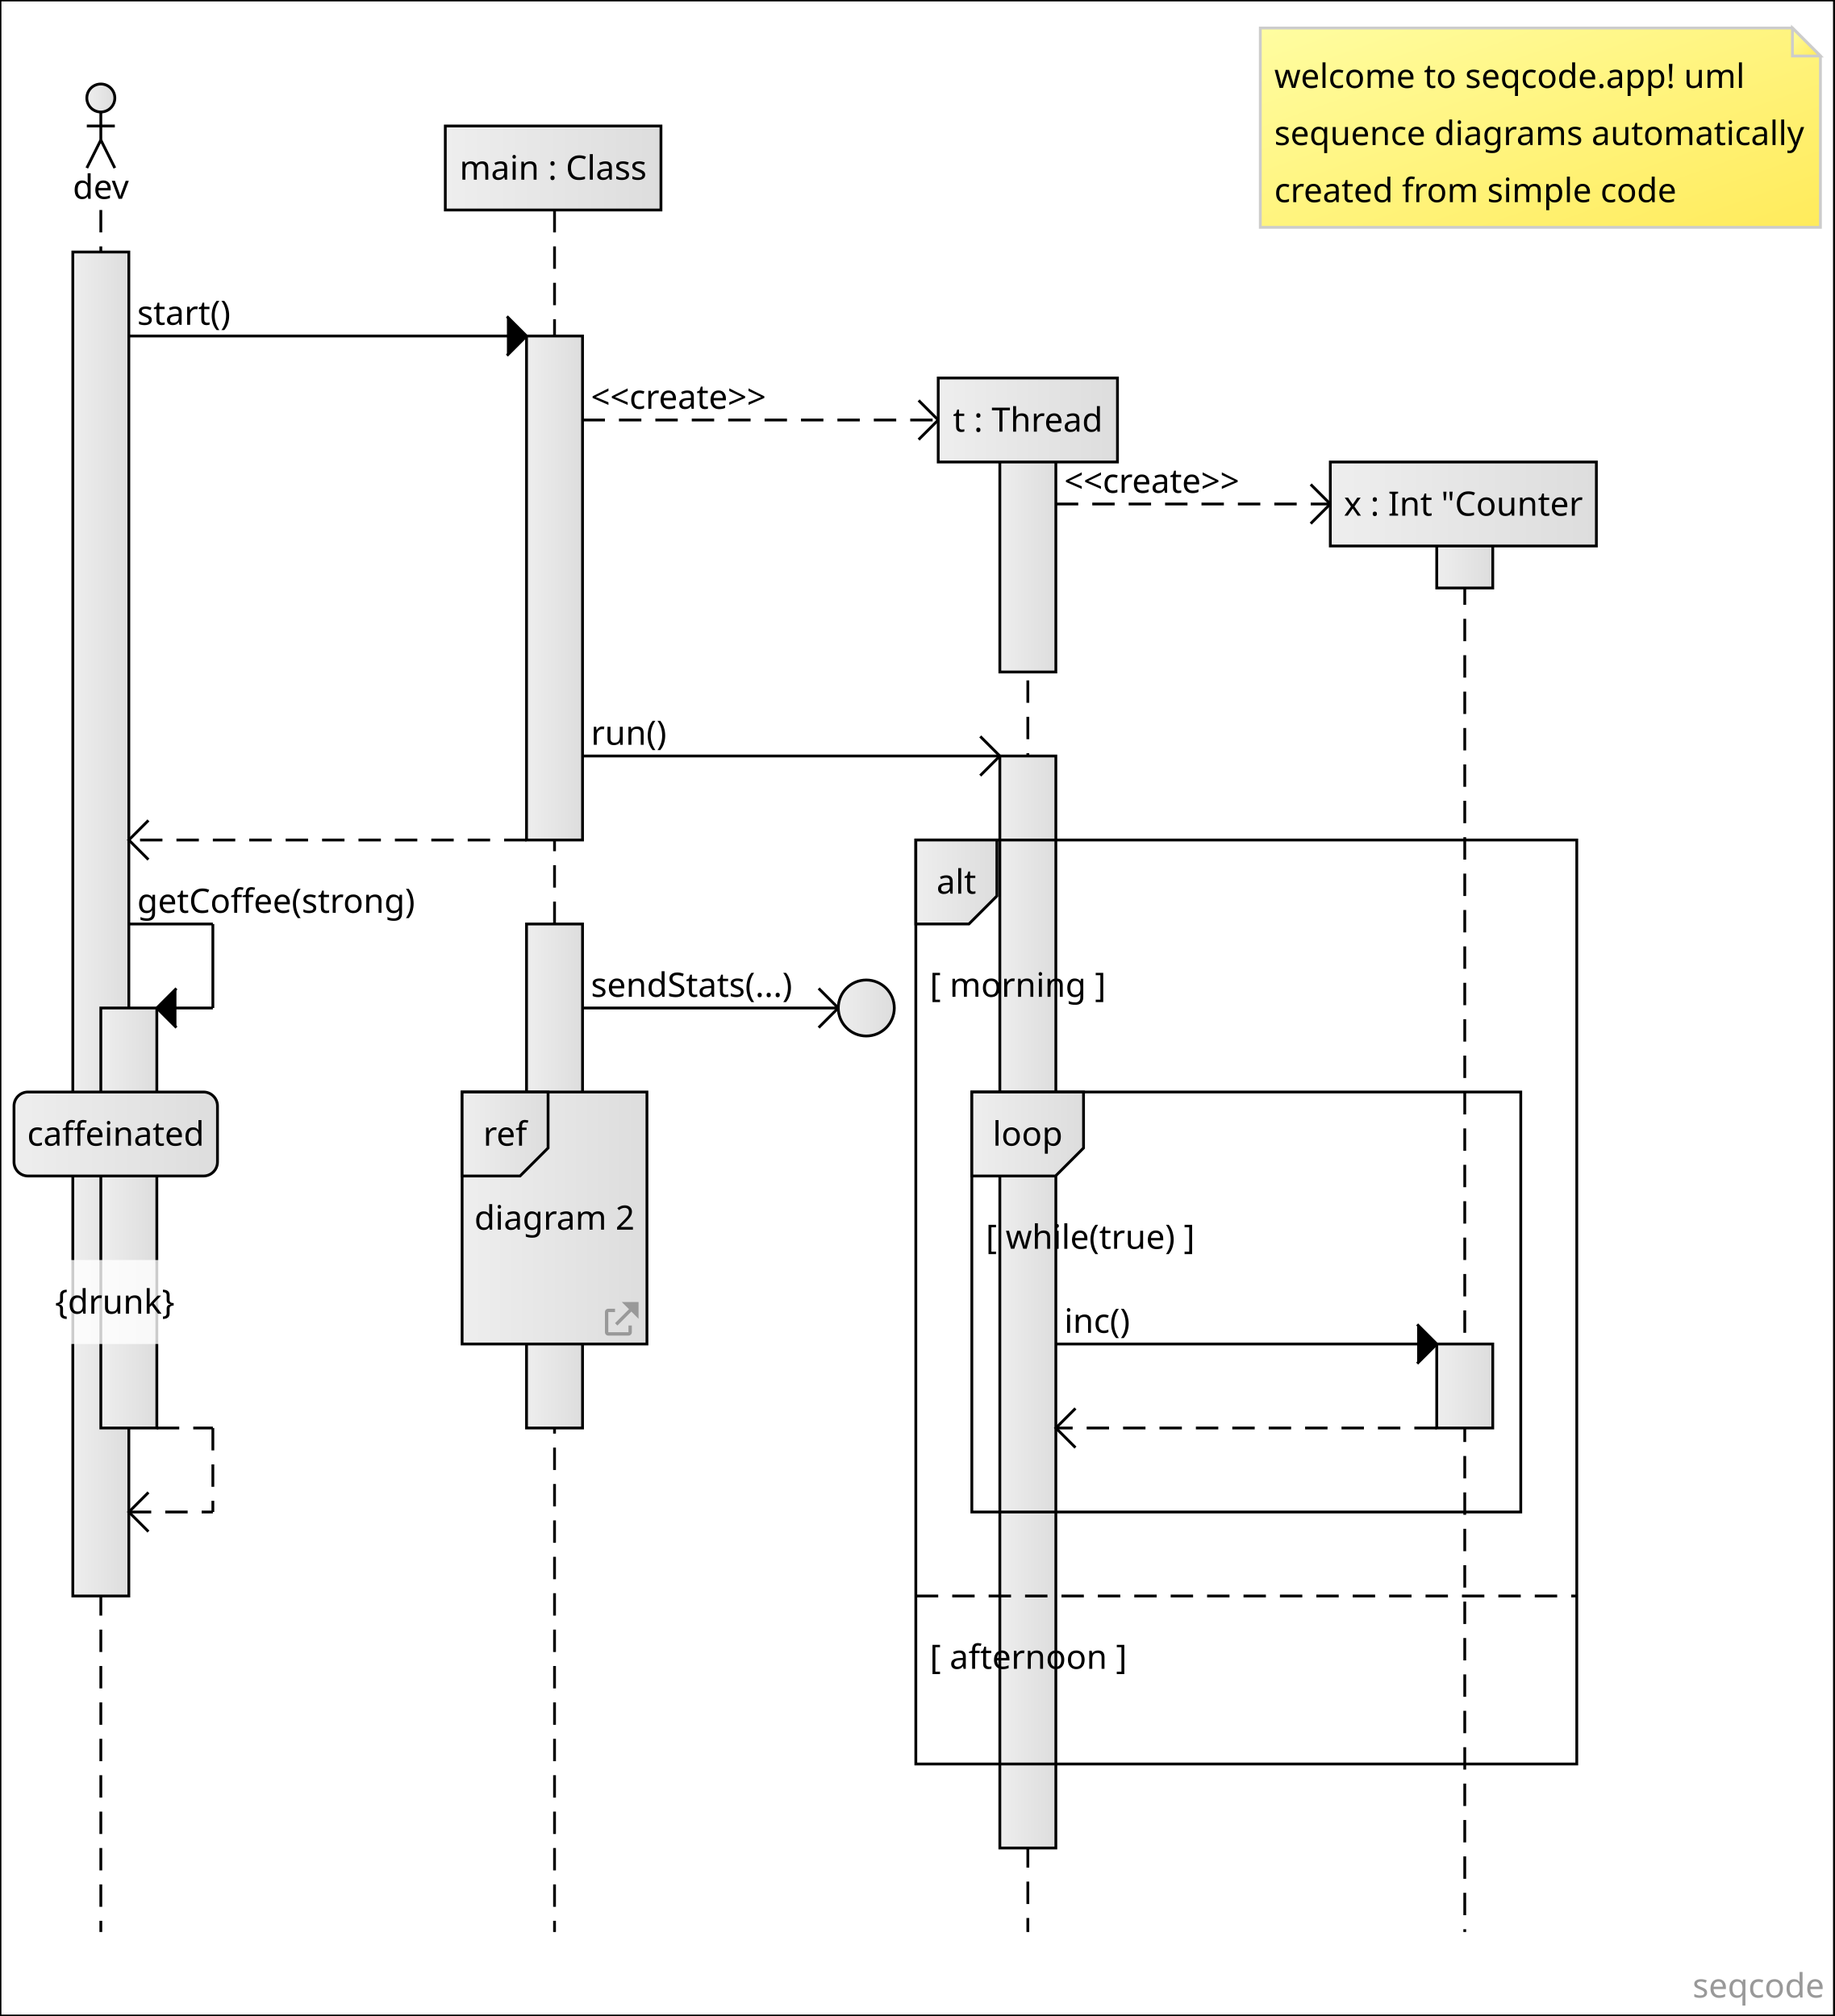
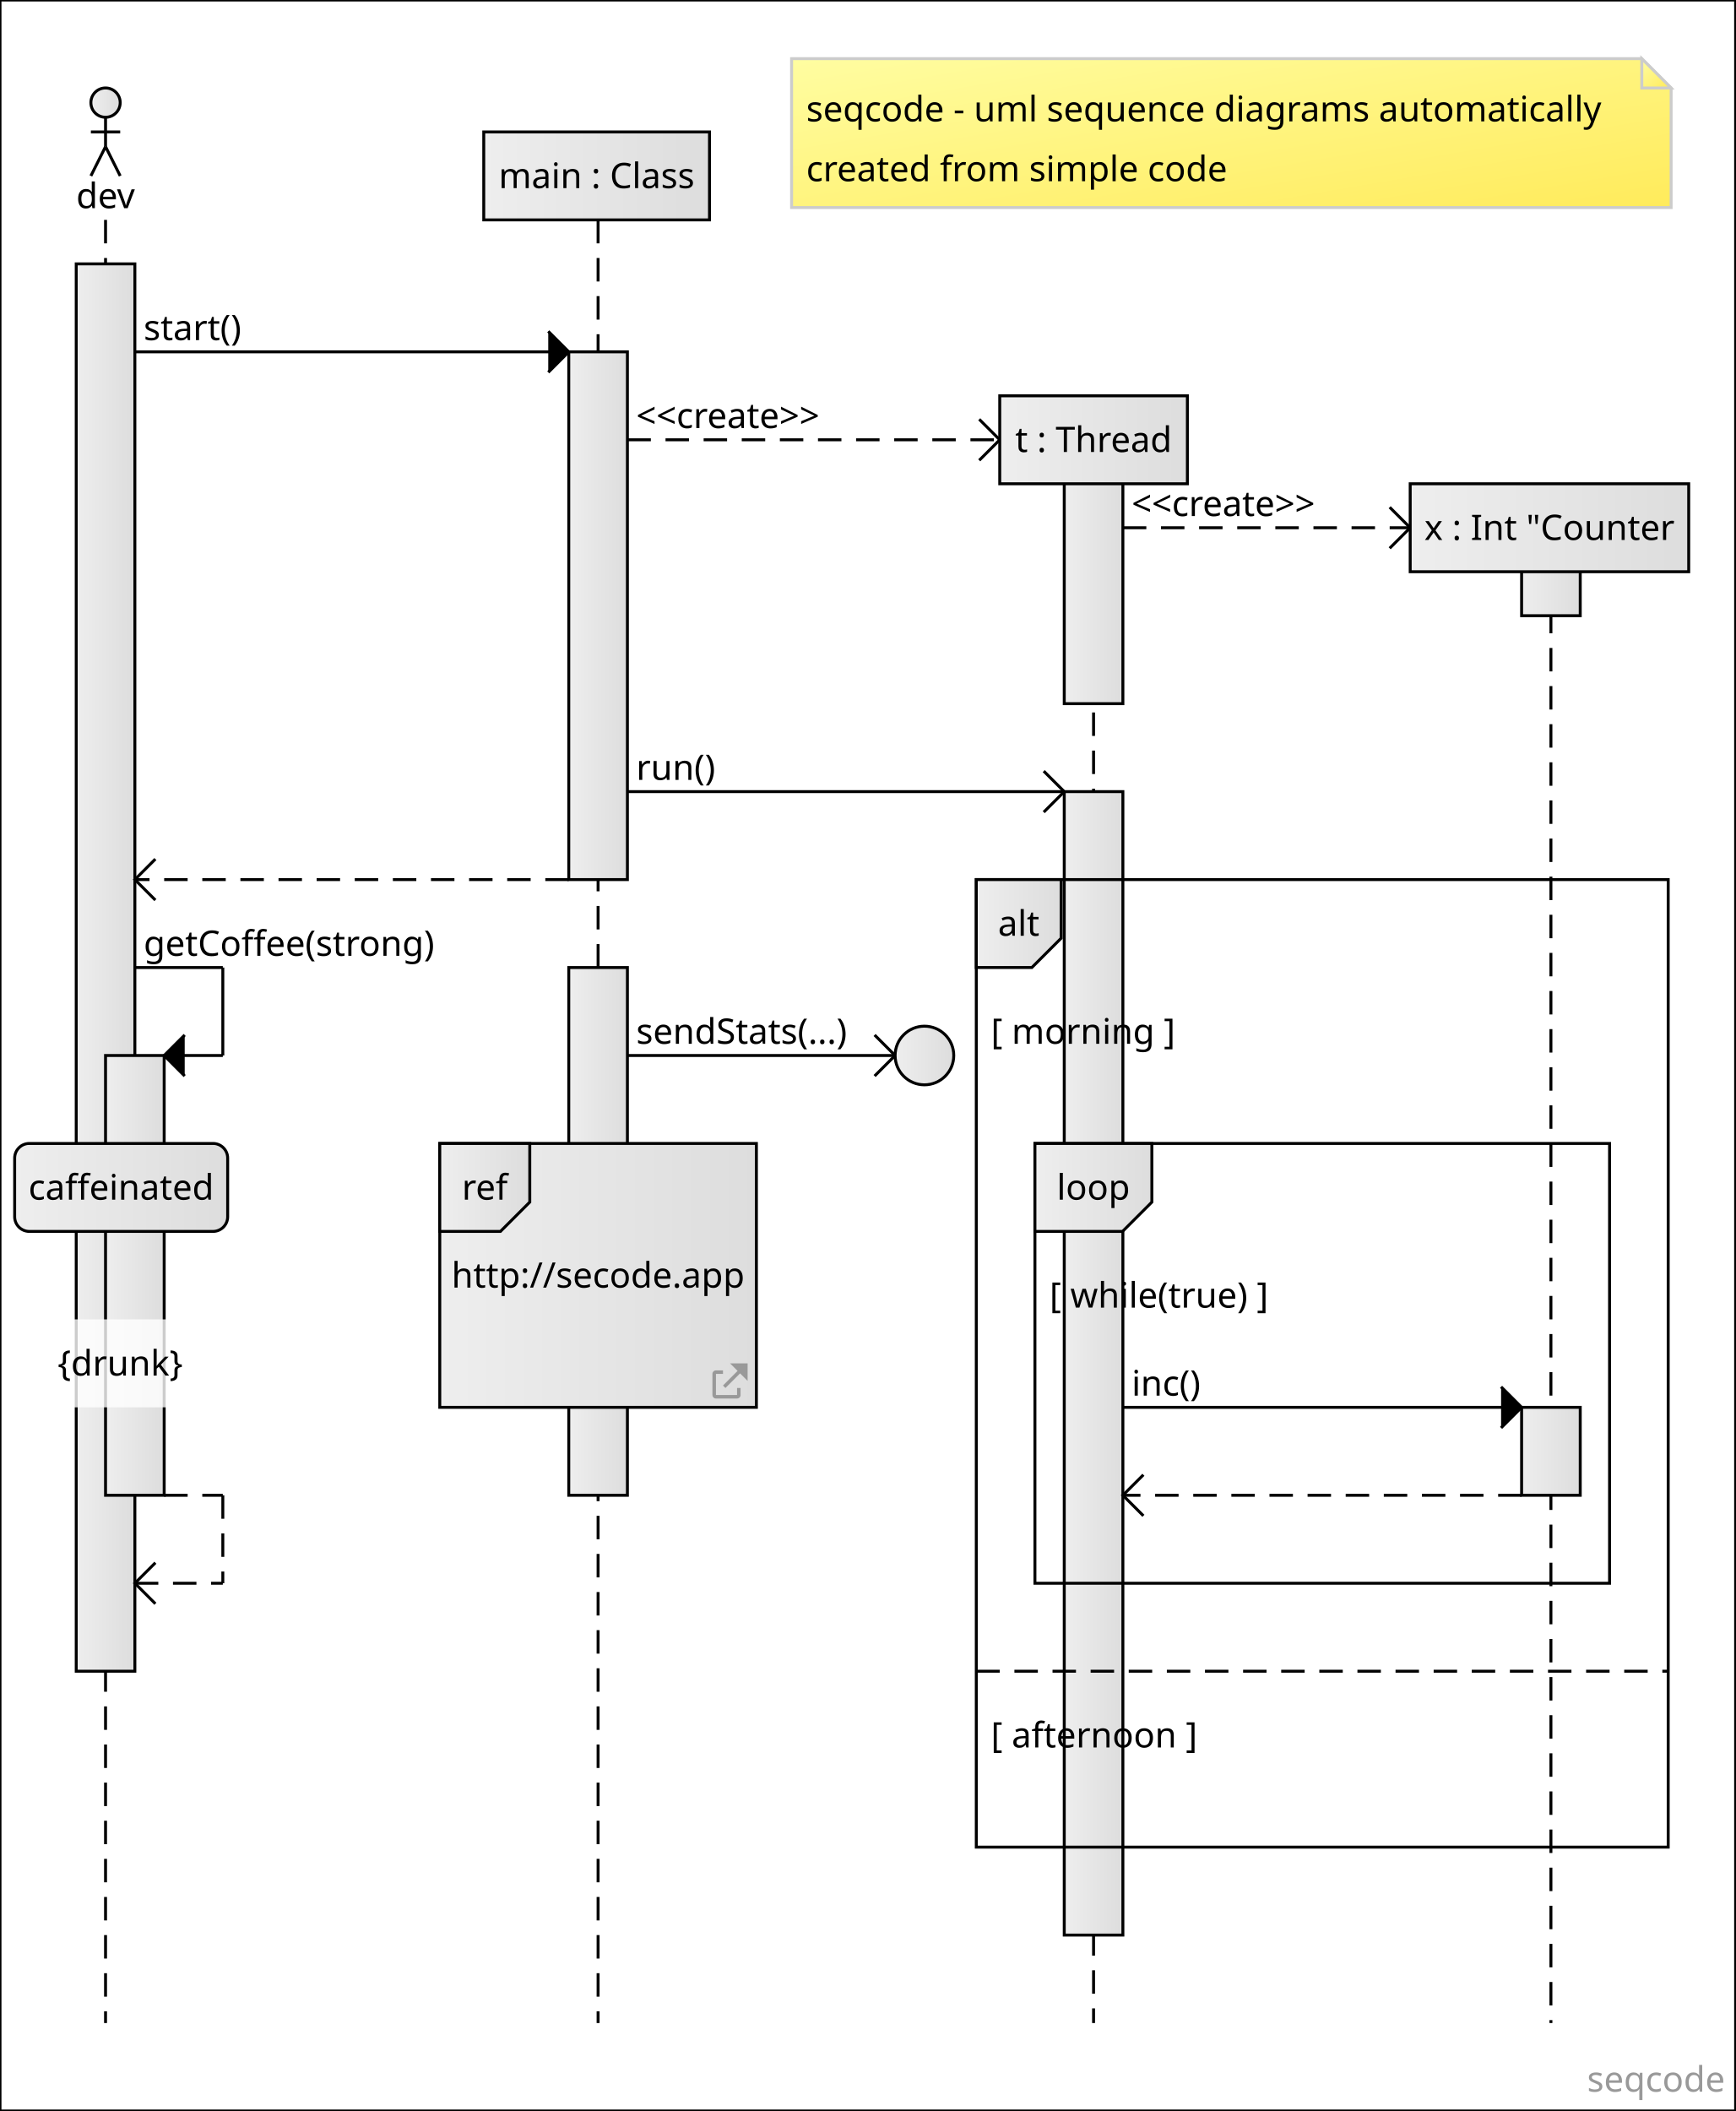
- <svg xmlns="http://www.w3.org/2000/svg" version="1.1" width="655" height="720" viewBox="0 0 655 720">
+ <svg xmlns="http://www.w3.org/2000/svg" version="1.1" width="592" height="720" viewBox="0 0 592 720">
  <defs>
    <linearGradient id="SvgjsLinearGradient1006">
      <stop stop-color="#eeeeee" offset="0" />
      <stop stop-color="#dddddd" offset="1" />
    </linearGradient>
    <linearGradient x1="0" y1="0" x2="1" y2="1" id="SvgjsLinearGradient1007">
      <stop stop-color="#fffda1" offset="0" />
      <stop stop-color="#ffeb5b" offset="1" />
    </linearGradient>
    <text id="seqcode">
# actor, boundary, control, entity have special icons
dev:actor
main:Class

main.start() {

  t:Thread
  t.create() {

    x: "Int \"Counter" # long name in quotes, escaped quote
    x.create()
  }
  # . is a call (synchronous)
  # &gt; is a message (asynchronous)
  t &gt; run() {
  
    # alt, par, strict and seq create frames with multiple sections
    alt(morning) {
  
      # loop, opt, critical, ignore, consider, assert, neg and break create frames
      loop(while(true\)) { # parameters end on closing bracket, escaped bracket
        x.inc()
      }
    }
    alt(afternoon) {}
  }

  # later is used to perform actions after, outside of the normal flow
  later() {

    # self messages with no body can be +found or -lost
    -sendStats(...)
-     ref(diagram 2 | link-to-diagram-2)
+     ref( http://secode.app | http://seqcode.app )
  }
}

getCoffee( strong ) {

  # invariant labels also supported
  state(caffeinated)

  invariant(drunk)
}

# notes are of the form note(x,y,width,message)
- note(450,10,200,welcome to seqcode.app! uml sequence diagrams automatically created from simple code)
+ note(270,20,300,seqcode - uml sequence diagrams automatically created from simple code)
</text>
  </defs>
-   <rect width="655" height="720" fill="white" stroke-width="1" stroke="black" />
+   <rect width="592" height="720" fill="white" stroke-width="1" stroke="black" />
  <a href="https://seqcode.app" target="_blank">
-     <text text-anchor="end" font-size="12" font-weight="100" font-family="sans-serif" fill="#999999" x="651.4" y="713.4">seqcode </text>
+     <text text-anchor="end" font-size="12" font-weight="100" font-family="sans-serif" fill="#999999" x="588.4" y="713.4">seqcode </text>
  </a>
  <line x1="36" y1="75" x2="36" y2="690" stroke-dasharray="8 5" stroke-width="1" stroke="black" />
-   <line x1="198" y1="75" x2="198" y2="690" stroke-dasharray="8 5" stroke-width="1" stroke="black" />
-   <line x1="367" y1="165" x2="367" y2="690" stroke-dasharray="8 5" stroke-width="1" stroke="black" />
-   <line x1="523" y1="195" x2="523" y2="690" stroke-dasharray="8 5" stroke-width="1" stroke="black" />
+   <line x1="204" y1="75" x2="204" y2="690" stroke-dasharray="8 5" stroke-width="1" stroke="black" />
+   <line x1="373" y1="165" x2="373" y2="690" stroke-dasharray="8 5" stroke-width="1" stroke="black" />
+   <line x1="529" y1="195" x2="529" y2="690" stroke-dasharray="8 5" stroke-width="1" stroke="black" />
  <g transform="matrix(1,0,0,1,0,0)">
    <rect width="20" height="480" x="26" y="90" fill="url(#SvgjsLinearGradient1006)" stroke-width="1" stroke="black" />
  </g>
  <g transform="matrix(1,0,0,1,0,0)">
    <rect width="20" height="150" x="36" y="360" fill="url(#SvgjsLinearGradient1006)" stroke-width="1" stroke="black" />
  </g>
  <g transform="matrix(1,0,0,1,0,0)">
-     <rect width="20" height="180" x="188" y="120" fill="url(#SvgjsLinearGradient1006)" stroke-width="1" stroke="black" />
+     <rect width="20" height="180" x="194" y="120" fill="url(#SvgjsLinearGradient1006)" stroke-width="1" stroke="black" />
  </g>
  <g transform="matrix(1,0,0,1,0,0)">
-     <rect width="20" height="180" x="188" y="330" fill="url(#SvgjsLinearGradient1006)" stroke-width="1" stroke="black" />
+     <rect width="20" height="180" x="194" y="330" fill="url(#SvgjsLinearGradient1006)" stroke-width="1" stroke="black" />
  </g>
  <g transform="matrix(1,0,0,1,0,0)">
-     <rect width="20" height="90" x="357" y="150" fill="url(#SvgjsLinearGradient1006)" stroke-width="1" stroke="black" />
+     <rect width="20" height="90" x="363" y="150" fill="url(#SvgjsLinearGradient1006)" stroke-width="1" stroke="black" />
  </g>
  <g transform="matrix(1,0,0,1,0,0)">
-     <rect width="20" height="390" x="357" y="270" fill="url(#SvgjsLinearGradient1006)" stroke-width="1" stroke="black" />
+     <rect width="20" height="390" x="363" y="270" fill="url(#SvgjsLinearGradient1006)" stroke-width="1" stroke="black" />
  </g>
  <g transform="matrix(1,0,0,1,0,0)">
-     <rect width="20" height="30" x="513" y="180" fill="url(#SvgjsLinearGradient1006)" stroke-width="1" stroke="black" />
+     <rect width="20" height="30" x="519" y="180" fill="url(#SvgjsLinearGradient1006)" stroke-width="1" stroke="black" />
  </g>
  <g transform="matrix(1,0,0,1,0,0)">
-     <rect width="20" height="30" x="513" y="480" fill="url(#SvgjsLinearGradient1006)" stroke-width="1" stroke="black" />
+     <rect width="20" height="30" x="519" y="480" fill="url(#SvgjsLinearGradient1006)" stroke-width="1" stroke="black" />
  </g>
-   <line x1="46" y1="120" x2="188" y2="120" stroke-width="1" stroke="black" />
+   <line x1="46" y1="120" x2="194" y2="120" stroke-width="1" stroke="black" />
  <text text-anchor="start" font-size="12" font-weight="100" font-family="sans-serif" fill="black" x="49" y="116">start()</text>
-   <polyline points="181,113 188,120 181,127" fill="black" stroke-width="1" stroke="black" />
-   <line x1="208" y1="150" x2="335" y2="150" stroke-dasharray="8 5" stroke-width="1" stroke="black" />
-   <text text-anchor="start" font-size="12" font-weight="100" font-family="sans-serif" fill="black" x="211" y="146">&lt;&lt;create&gt;&gt;</text>
-   <polyline points="328,143 335,150 328,157" fill="transparent" stroke-width="1" stroke="black" />
-   <line x1="377" y1="180" x2="475" y2="180" stroke-dasharray="8 5" stroke-width="1" stroke="black" />
-   <text text-anchor="start" font-size="12" font-weight="100" font-family="sans-serif" fill="black" x="380" y="176">&lt;&lt;create&gt;&gt;</text>
-   <polyline points="468,173 475,180 468,187" fill="transparent" stroke-width="1" stroke="black" />
-   <line x1="208" y1="270" x2="357" y2="270" stroke-width="1" stroke="black" />
-   <text text-anchor="start" font-size="12" font-weight="100" font-family="sans-serif" fill="black" x="211" y="266">run()</text>
-   <polyline points="350,263 357,270 350,277" fill="transparent" stroke-width="1" stroke="black" />
-   <line x1="188" y1="300" x2="46" y2="300" stroke-dasharray="8 5" stroke-width="1" stroke="black" />
-   <text text-anchor="end" font-size="12" font-weight="100" font-family="sans-serif" fill="black" x="185" y="296" />
+   <polyline points="187,113 194,120 187,127" fill="black" stroke-width="1" stroke="black" />
+   <line x1="214" y1="150" x2="341" y2="150" stroke-dasharray="8 5" stroke-width="1" stroke="black" />
+   <text text-anchor="start" font-size="12" font-weight="100" font-family="sans-serif" fill="black" x="217" y="146">&lt;&lt;create&gt;&gt;</text>
+   <polyline points="334,143 341,150 334,157" fill="transparent" stroke-width="1" stroke="black" />
+   <line x1="383" y1="180" x2="481" y2="180" stroke-dasharray="8 5" stroke-width="1" stroke="black" />
+   <text text-anchor="start" font-size="12" font-weight="100" font-family="sans-serif" fill="black" x="386" y="176">&lt;&lt;create&gt;&gt;</text>
+   <polyline points="474,173 481,180 474,187" fill="transparent" stroke-width="1" stroke="black" />
+   <line x1="214" y1="270" x2="363" y2="270" stroke-width="1" stroke="black" />
+   <text text-anchor="start" font-size="12" font-weight="100" font-family="sans-serif" fill="black" x="217" y="266">run()</text>
+   <polyline points="356,263 363,270 356,277" fill="transparent" stroke-width="1" stroke="black" />
+   <line x1="194" y1="300" x2="46" y2="300" stroke-dasharray="8 5" stroke-width="1" stroke="black" />
+   <text text-anchor="end" font-size="12" font-weight="100" font-family="sans-serif" fill="black" x="191" y="296" />
  <polyline points="53,293 46,300 53,307" fill="transparent" stroke-width="1" stroke="black" />
-   <line x1="377" y1="480" x2="513" y2="480" stroke-width="1" stroke="black" />
-   <text text-anchor="start" font-size="12" font-weight="100" font-family="sans-serif" fill="black" x="380" y="476">inc()</text>
-   <polyline points="506,473 513,480 506,487" fill="black" stroke-width="1" stroke="black" />
-   <line x1="513" y1="510" x2="377" y2="510" stroke-dasharray="8 5" stroke-width="1" stroke="black" />
-   <text text-anchor="end" font-size="12" font-weight="100" font-family="sans-serif" fill="black" x="510" y="506" />
-   <polyline points="384,503 377,510 384,517" fill="transparent" stroke-width="1" stroke="black" />
-   <line x1="208" y1="360" x2="299.314" y2="360" stroke-width="1" stroke="black" />
-   <text text-anchor="start" font-size="12" font-weight="100" font-family="sans-serif" fill="black" x="211" y="356">sendStats(...)</text>
-   <polyline points="292.314,353 299.314,360 292.314,367" fill="transparent" stroke-width="1" stroke="black" />
-   <circle r="10" cx="309.314" cy="360" fill="url(#SvgjsLinearGradient1006)" stroke-width="1" stroke="black" />
+   <line x1="383" y1="480" x2="519" y2="480" stroke-width="1" stroke="black" />
+   <text text-anchor="start" font-size="12" font-weight="100" font-family="sans-serif" fill="black" x="386" y="476">inc()</text>
+   <polyline points="512,473 519,480 512,487" fill="black" stroke-width="1" stroke="black" />
+   <line x1="519" y1="510" x2="383" y2="510" stroke-dasharray="8 5" stroke-width="1" stroke="black" />
+   <text text-anchor="end" font-size="12" font-weight="100" font-family="sans-serif" fill="black" x="516" y="506" />
+   <polyline points="390,503 383,510 390,517" fill="transparent" stroke-width="1" stroke="black" />
+   <line x1="214" y1="360" x2="305.314" y2="360" stroke-width="1" stroke="black" />
+   <text text-anchor="start" font-size="12" font-weight="100" font-family="sans-serif" fill="black" x="217" y="356">sendStats(...)</text>
+   <polyline points="298.314,353 305.314,360 298.314,367" fill="transparent" stroke-width="1" stroke="black" />
+   <circle r="10" cx="315.314" cy="360" fill="url(#SvgjsLinearGradient1006)" stroke-width="1" stroke="black" />
  <text text-anchor="start" font-size="12" font-weight="100" font-family="sans-serif" fill="black" x="49" y="326">getCoffee(strong)</text>
  <line x1="46" y1="330" x2="76" y2="330" stroke-width="1" stroke="black" />
  <line x1="76" y1="330" x2="76" y2="360" stroke-width="1" stroke="black" />
  <line x1="56" y1="360" x2="76" y2="360" stroke-width="1" stroke="black" />
  <polyline points="63,353 56,360 63,367" fill="black" stroke-width="1" stroke="black" />
-   <text text-anchor="start" font-size="12" font-weight="100" font-family="sans-serif" fill="black" x="59" y="506" />
+   <text text-anchor="start" font-size="12" font-weight="100" font-family="sans-serif" fill="black" x="59" y="536" />
  <line x1="56" y1="510" x2="76" y2="510" stroke-dasharray="8 5" stroke-width="1" stroke="black" />
  <line x1="76" y1="510" x2="76" y2="540" stroke-dasharray="8 5" stroke-width="1" stroke="black" />
  <line x1="46" y1="540" x2="76" y2="540" stroke-dasharray="8 5" stroke-width="1" stroke="black" />
  <polyline points="53,533 46,540 53,547" fill="transparent" stroke-width="1" stroke="black" />
  <g transform="matrix(1,0,0,1,36,45)">
    <circle r="5" cx="0" cy="-10" fill="url(#SvgjsLinearGradient1006)" stroke-width="1" stroke="black" />
    <line x1="-5" y1="0" x2="5" y2="0" stroke-width="1" stroke="black" />
    <line x1="0" y1="-5" x2="0" y2="5" stroke-width="1" stroke="black" />
    <line x1="-5" y1="15" x2="0" y2="5" stroke-width="1" stroke="black" />
    <line x1="0" y1="5" x2="5" y2="15" stroke-width="1" stroke="black" />
  </g>
  <text text-anchor="middle" font-size="12" font-weight="100" font-family="sans-serif" fill="black" x="36" y="71">dev</text>
  <g transform="matrix(1,0,0,1,0,0)">
-     <rect width="77" height="30" x="159" y="45" fill="url(#SvgjsLinearGradient1006)" stroke-width="1" stroke="black" />
-     <text x="197.5" y="60" dominant-baseline="middle" text-anchor="middle" font-size="12" font-weight="100" font-family="sans-serif" fill="black">main : Class</text>
+     <rect width="77" height="30" x="165" y="45" fill="url(#SvgjsLinearGradient1006)" stroke-width="1" stroke="black" />
+     <text x="203.5" y="60" dominant-baseline="middle" text-anchor="middle" font-size="12" font-weight="100" font-family="sans-serif" fill="black">main : Class</text>
  </g>
  <g transform="matrix(1,0,0,1,0,0)">
-     <rect width="64" height="30" x="335" y="135" fill="url(#SvgjsLinearGradient1006)" stroke-width="1" stroke="black" />
-     <text x="367" y="150" dominant-baseline="middle" text-anchor="middle" font-size="12" font-weight="100" font-family="sans-serif" fill="black">t : Thread</text>
+     <rect width="64" height="30" x="341" y="135" fill="url(#SvgjsLinearGradient1006)" stroke-width="1" stroke="black" />
+     <text x="373" y="150" dominant-baseline="middle" text-anchor="middle" font-size="12" font-weight="100" font-family="sans-serif" fill="black">t : Thread</text>
  </g>
  <g transform="matrix(1,0,0,1,0,0)">
-     <rect width="95" height="30" x="475" y="165" fill="url(#SvgjsLinearGradient1006)" stroke-width="1" stroke="black" />
-     <text x="522.5" y="180" dominant-baseline="middle" text-anchor="middle" font-size="12" font-weight="100" font-family="sans-serif" fill="black">x : Int "Counter</text>
+     <rect width="95" height="30" x="481" y="165" fill="url(#SvgjsLinearGradient1006)" stroke-width="1" stroke="black" />
+     <text x="528.5" y="180" dominant-baseline="middle" text-anchor="middle" font-size="12" font-weight="100" font-family="sans-serif" fill="black">x : Int "Counter</text>
  </g>
  <a href="#" target="" transform="matrix(1,0,0,1,0,0)">
-     <rect width="66" height="90" x="165" y="390" fill="url(#SvgjsLinearGradient1006)" stroke-width="1" stroke="black" />
-     <text x="198" y="435" dominant-baseline="middle" text-anchor="middle" font-size="12" font-weight="100" font-family="sans-serif" fill="black">diagram 2</text>
-     <path d="M222 465H228V471L225.432 468.42L220.44 473.4L219.6 472.56L224.58 467.568ZM217.2 467.4H219.6V468.6H217.2V475.8H224.4V473.4H225.6V475.8A1.2 1.2 0 0 1 224.4 477H217.2A1.2 1.2 0 0 1 216 475.8V468.6A1.2 1.2 0 0 1 217.2 467.4 " fill="#999999" />
+     <rect width="108" height="90" x="150" y="390" fill="url(#SvgjsLinearGradient1006)" stroke-width="1" stroke="black" />
+     <text x="204" y="435" dominant-baseline="middle" text-anchor="middle" font-size="12" font-weight="100" font-family="sans-serif" fill="black">http://secode.app</text>
+     <path d="M249 465H255V471L252.432 468.42L247.44 473.4L246.6 472.56L251.58 467.568ZM244.2 467.4H246.6V468.6H244.2V475.8H251.4V473.4H252.6V475.8A1.2 1.2 0 0 1 251.4 477H244.2A1.2 1.2 0 0 1 243 475.8V468.6A1.2 1.2 0 0 1 244.2 467.4 " fill="#999999" />
  </a>
  <g transform="matrix(1,0,0,1,0,0)">
-     <polygon points="165,390 165,420 185.697,420 195.697,410 195.697,390" fill="url(#SvgjsLinearGradient1006)" stroke-width="1" stroke="black" />
-     <text x="180.349" y="405" dominant-baseline="middle" text-anchor="middle" font-size="12" font-weight="100" font-family="sans-serif" fill="black">ref</text>
+     <polygon points="150,390 150,420 170.697,420 180.697,410 180.697,390" fill="url(#SvgjsLinearGradient1006)" stroke-width="1" stroke="black" />
+     <text x="165.349" y="405" dominant-baseline="middle" text-anchor="middle" font-size="12" font-weight="100" font-family="sans-serif" fill="black">ref</text>
  </g>
  <g transform="matrix(1,0,0,1,0,0)">
    <rect width="72.654" height="30" x="5" y="390" rx="5" ry="5" fill="url(#SvgjsLinearGradient1006)" stroke-width="1" stroke="black" />
    <text x="41.327" y="405" dominant-baseline="middle" text-anchor="middle" font-size="12" font-weight="100" font-family="sans-serif" fill="black">caffeinated</text>
  </g>
  <g transform="matrix(1,0,0,1,0,0)">
    <rect width="50" height="30" x="16" y="450" fill="rgba(255,255,255,0.8)" />
    <text x="41" y="465" dominant-baseline="middle" text-anchor="middle" font-size="12" font-weight="100" font-family="sans-serif" fill="black">{drunk}</text>
  </g>
-   <rect width="236" height="330" x="327" y="300" fill="transparent" stroke-width="1" stroke="black" />
-   <text text-anchor="start" font-size="12" font-weight="100" font-family="sans-serif" fill="black" x="332" y="356">[ morning ]</text>
-   <text text-anchor="start" font-size="12" font-weight="100" font-family="sans-serif" fill="black" x="332" y="596">[ afternoon ]</text>
-   <line x1="327" y1="570" x2="563" y2="570" stroke-dasharray="8 5" stroke-width="1" stroke="black" />
+   <rect width="236" height="330" x="333" y="300" fill="transparent" stroke-width="1" stroke="black" />
+   <text text-anchor="start" font-size="12" font-weight="100" font-family="sans-serif" fill="black" x="338" y="356">[ morning ]</text>
+   <text text-anchor="start" font-size="12" font-weight="100" font-family="sans-serif" fill="black" x="338" y="596">[ afternoon ]</text>
+   <line x1="333" y1="570" x2="569" y2="570" stroke-dasharray="8 5" stroke-width="1" stroke="black" />
  <g transform="matrix(1,0,0,1,0,0)">
-     <polygon points="327,300 327,330 345.945,330 355.945,320 355.945,300" fill="url(#SvgjsLinearGradient1006)" stroke-width="1" stroke="black" />
-     <text x="341.473" y="315" dominant-baseline="middle" text-anchor="middle" font-size="12" font-weight="100" font-family="sans-serif" fill="black">alt</text>
+     <polygon points="333,300 333,330 351.945,330 361.945,320 361.945,300" fill="url(#SvgjsLinearGradient1006)" stroke-width="1" stroke="black" />
+     <text x="347.473" y="315" dominant-baseline="middle" text-anchor="middle" font-size="12" font-weight="100" font-family="sans-serif" fill="black">alt</text>
  </g>
-   <rect width="196" height="150" x="347" y="390" fill="transparent" stroke-width="1" stroke="black" />
+   <rect width="196" height="150" x="353" y="390" fill="transparent" stroke-width="1" stroke="black" />
  <g transform="matrix(1,0,0,1,0,0)">
-     <polygon points="347,390 347,420 376.885,420 386.885,410 386.885,390" fill="url(#SvgjsLinearGradient1006)" stroke-width="1" stroke="black" />
-     <text x="366.942" y="405" dominant-baseline="middle" text-anchor="middle" font-size="12" font-weight="100" font-family="sans-serif" fill="black">loop</text>
+     <polygon points="353,390 353,420 382.885,420 392.885,410 392.885,390" fill="url(#SvgjsLinearGradient1006)" stroke-width="1" stroke="black" />
+     <text x="372.942" y="405" dominant-baseline="middle" text-anchor="middle" font-size="12" font-weight="100" font-family="sans-serif" fill="black">loop</text>
  </g>
-   <text text-anchor="start" font-size="12" font-weight="100" font-family="sans-serif" fill="black" x="352" y="446">[ while(true) ]</text>
+   <text text-anchor="start" font-size="12" font-weight="100" font-family="sans-serif" fill="black" x="358" y="446">[ while(true) ]</text>
  <g class="note">
-     <polygon points="450,10 450,81.2 650,81.2 650,20 640,10" fill="url(#SvgjsLinearGradient1007)" stroke-width="1" stroke="#cccccc" />
-     <polygon points="650,20 640,10 640,20" fill="url(#SvgjsLinearGradient1007)" stroke-width="1" stroke="#cccccc" />
-     <text text-anchor="start" font-size="12" font-weight="100" font-family="sans-serif" fill="black" x="455" y="31.4">welcome to seqcode.app! uml</text>
-     <text text-anchor="start" font-size="12" font-weight="100" font-family="sans-serif" fill="black" x="455" y="51.8">sequence diagrams automatically</text>
-     <text text-anchor="start" font-size="12" font-weight="100" font-family="sans-serif" fill="black" x="455" y="72.2">created from simple code</text>
+     <polygon points="270,20 270,70.8 570,70.8 570,30 560,20" fill="url(#SvgjsLinearGradient1007)" stroke-width="1" stroke="#cccccc" />
+     <polygon points="570,30 560,20 560,30" fill="url(#SvgjsLinearGradient1007)" stroke-width="1" stroke="#cccccc" />
+     <text text-anchor="start" font-size="12" font-weight="100" font-family="sans-serif" fill="black" x="275" y="41.4">seqcode - uml sequence diagrams automatically</text>
+     <text text-anchor="start" font-size="12" font-weight="100" font-family="sans-serif" fill="black" x="275" y="61.8">created from simple code</text>
  </g>
</svg>
